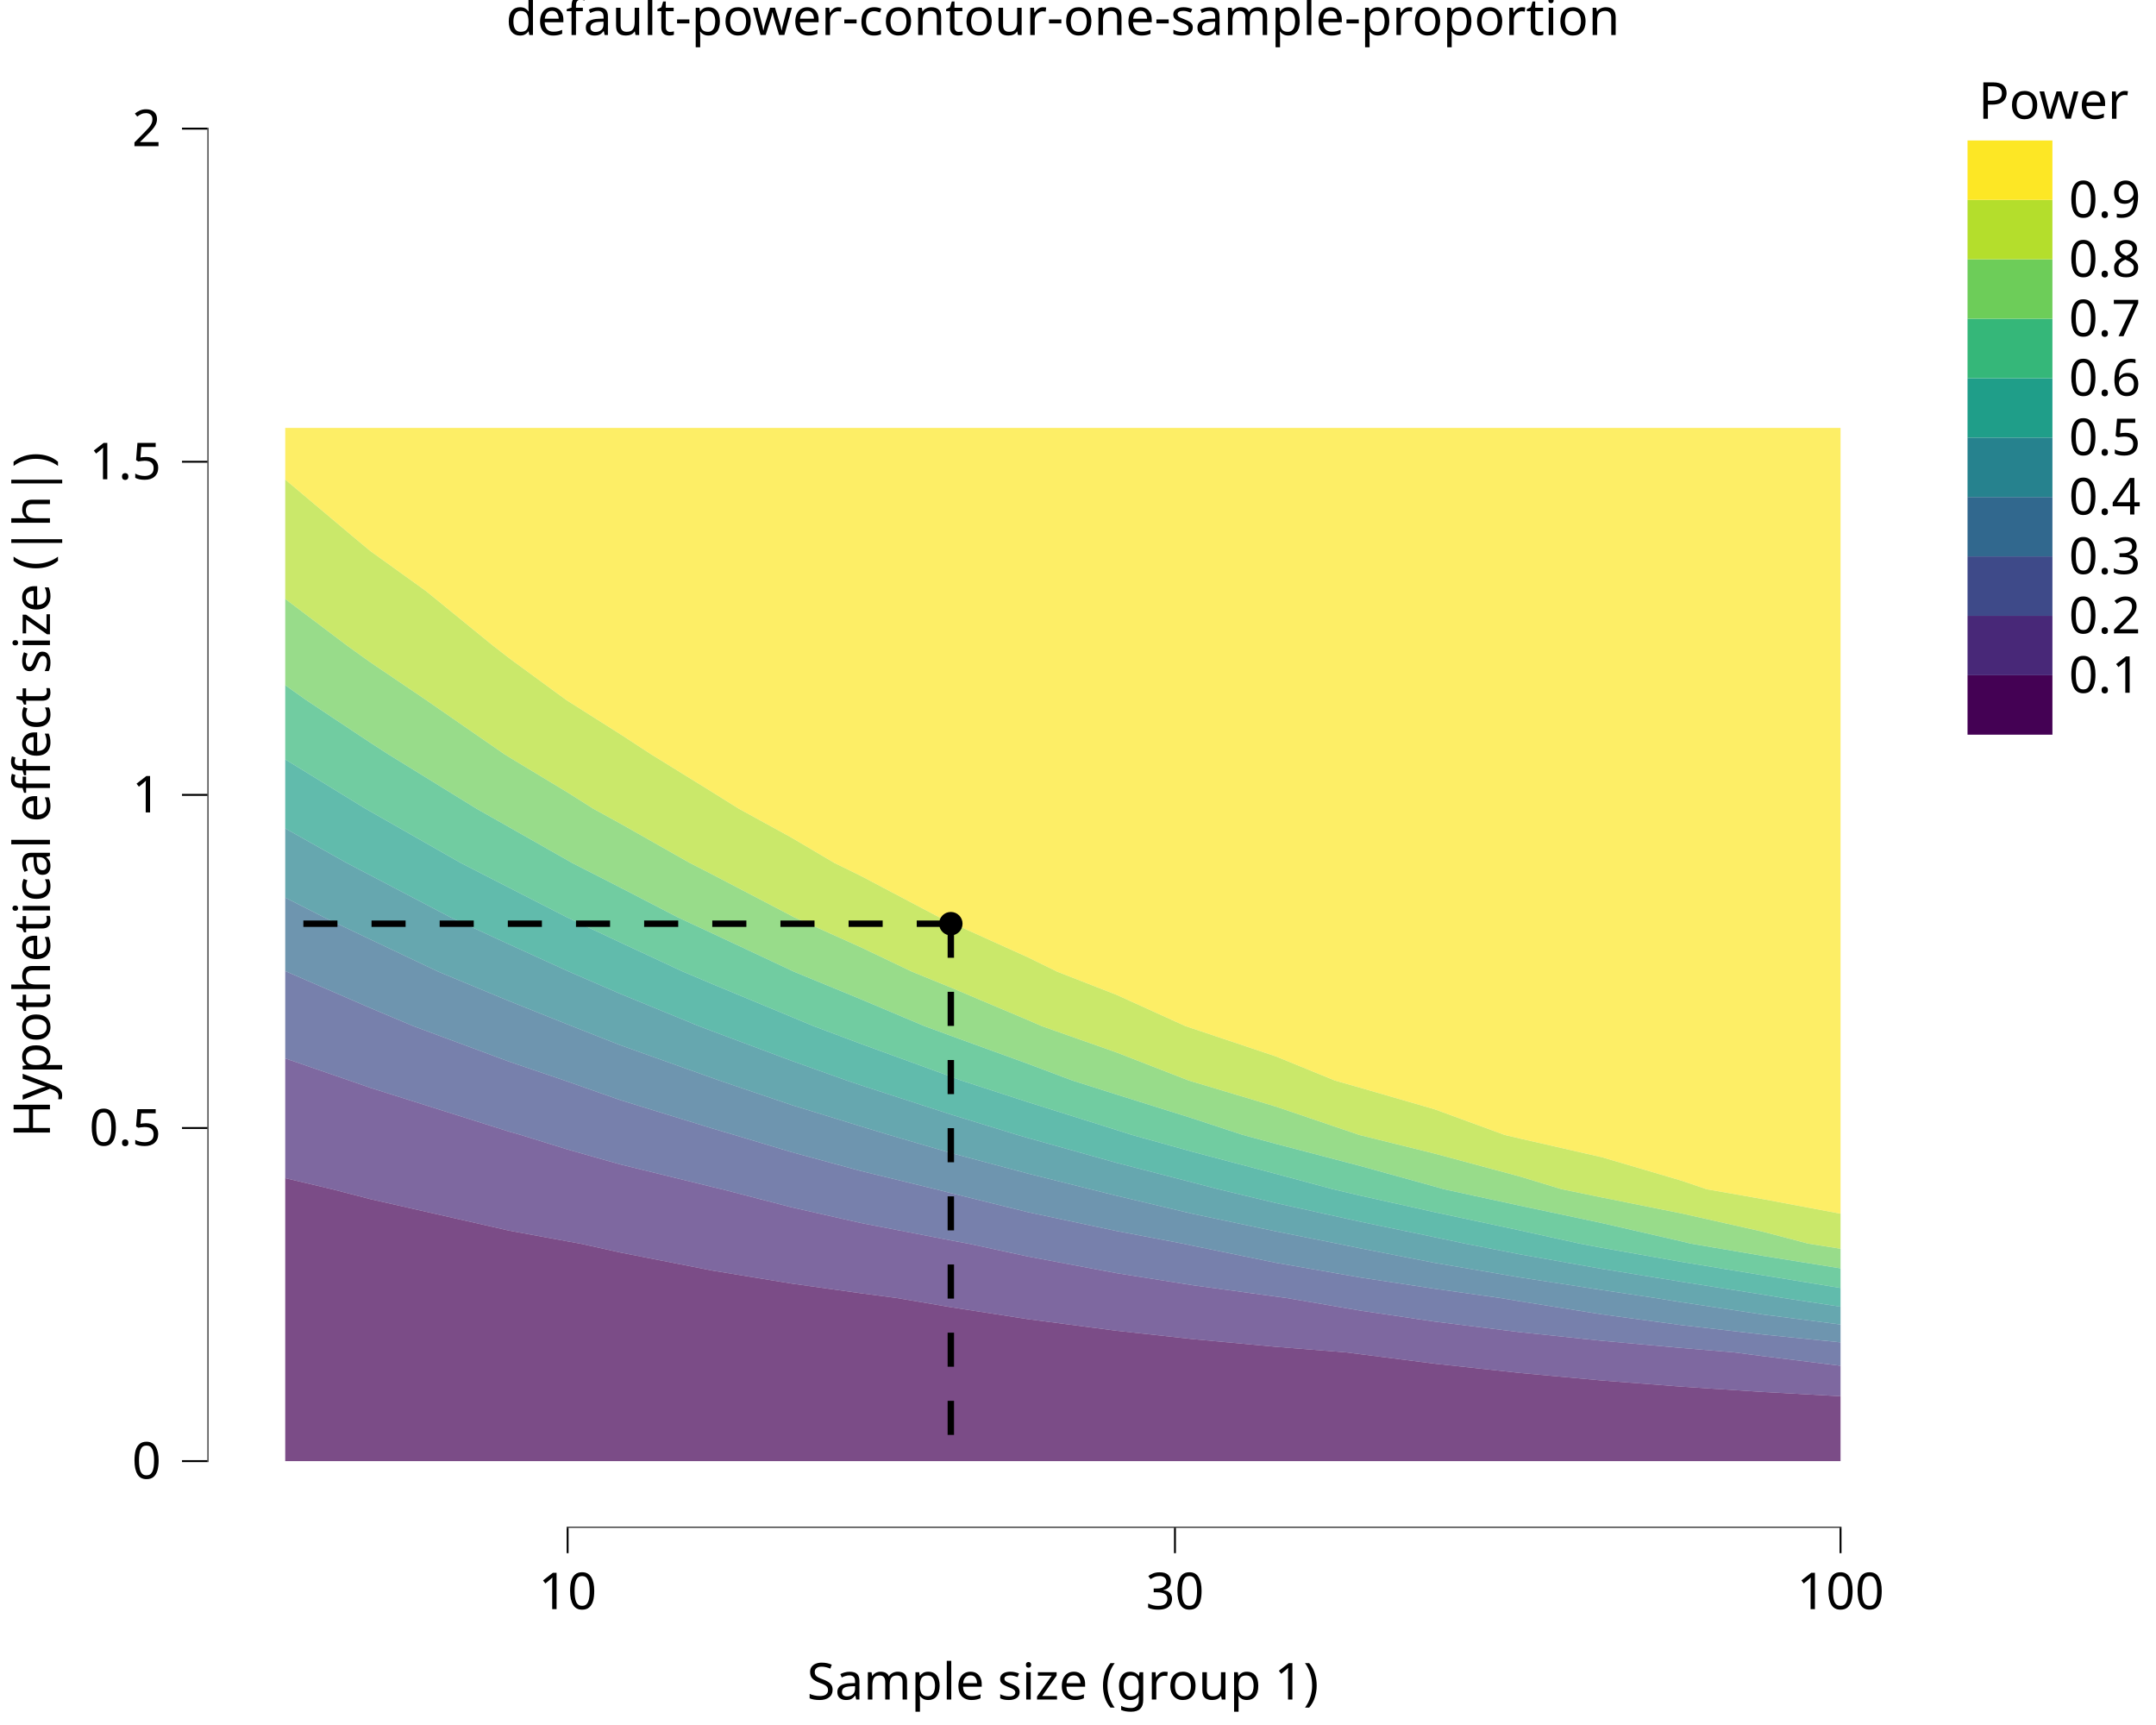
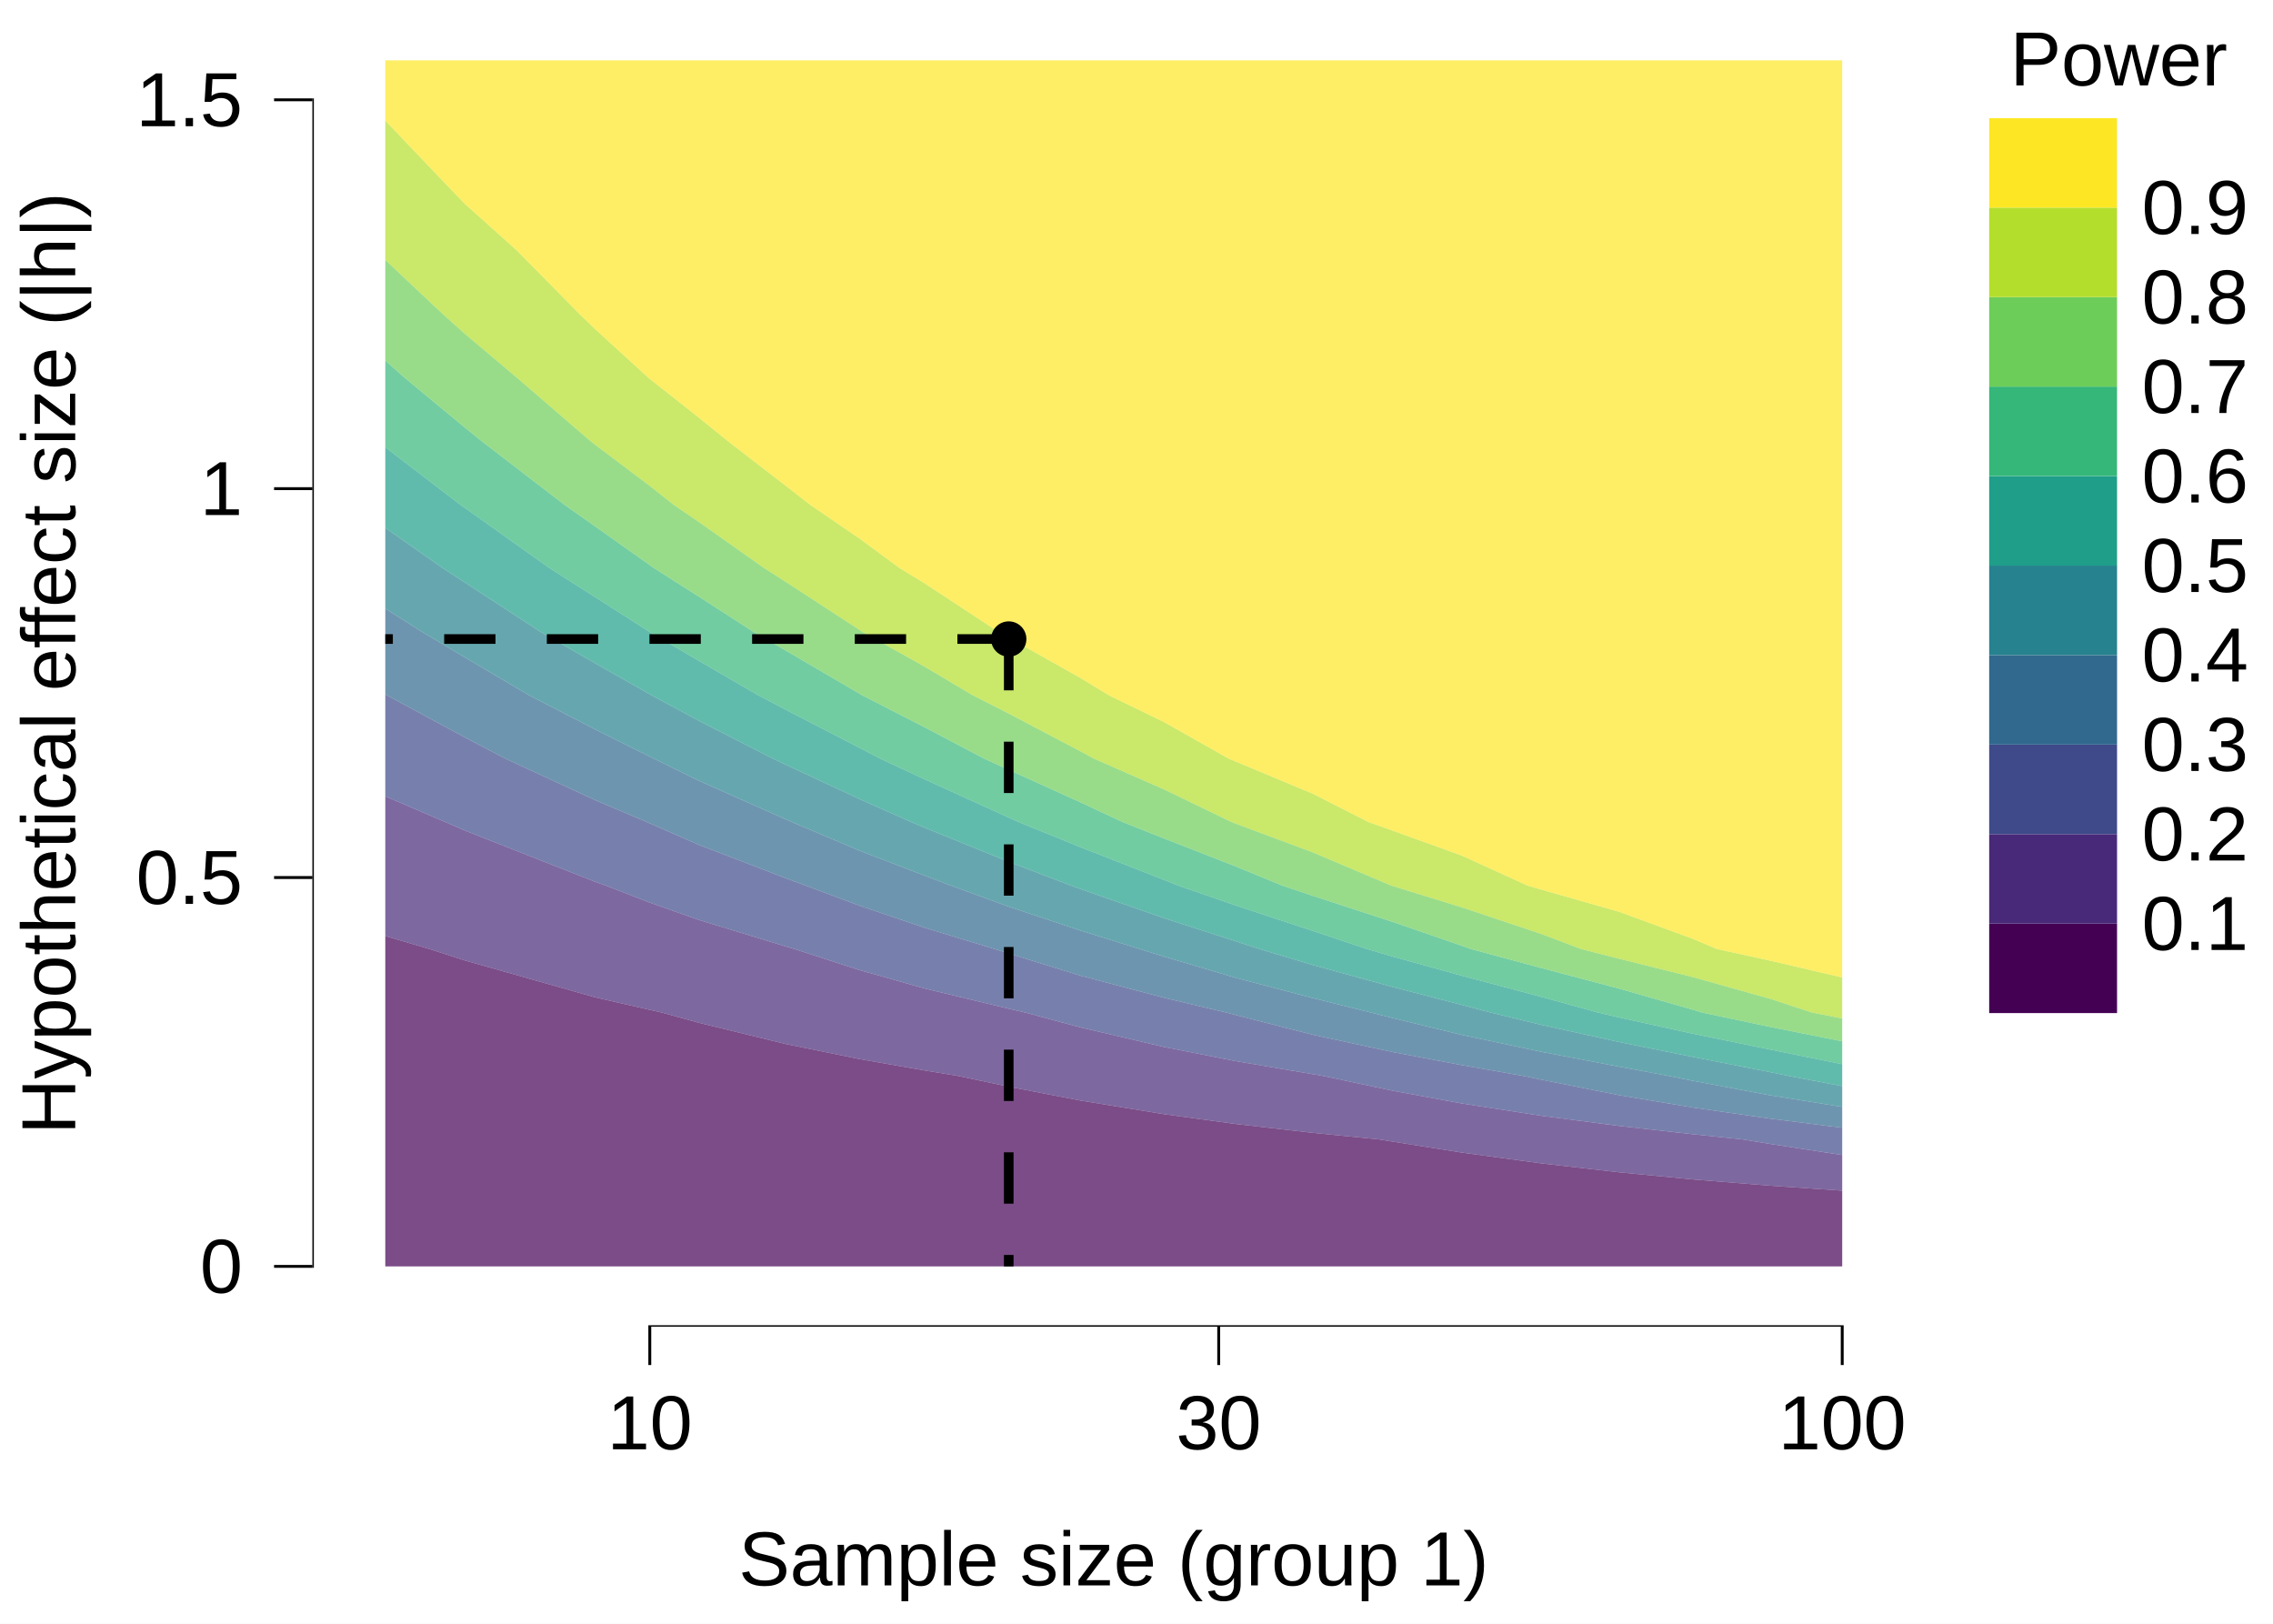
- <svg xmlns="http://www.w3.org/2000/svg" class="svglite" data-engine-version="2.0" width="720.00pt" height="576.00pt" viewBox="0 0 720.00 576.00">
-   <defs>
-     <style type="text/css">
+ <svg xmlns="http://www.w3.org/2000/svg" width="504.00pt" height="360.00pt" viewBox="0 0 504.00 360.00">
+   <g class="svglite">
+     <defs>
+       <style type="text/css">
    .svglite line, .svglite polyline, .svglite polygon, .svglite path, .svglite rect, .svglite circle {
      fill: none;
      stroke: #000000;
      stroke-linecap: round;
      stroke-linejoin: round;
      stroke-miterlimit: 10.00;
    }
+     .svglite text {
+       white-space: pre;
+     }
+     .svglite g.glyphgroup path {
+       fill: inherit;
+       stroke: none;
+     }
  </style>
-   </defs>
-   <rect width="100%" height="100%" style="stroke: none; fill: #FFFFFF;" />
-   <defs>
-     <clipPath id="cpMC4wMHw3MjAuMDB8MC4wMHw1NzYuMDA=">
-       <rect x="0.00" y="0.00" width="720.00" height="576.00" />
-     </clipPath>
-   </defs>
-   <g clip-path="url(#cpMC4wMHw3MjAuMDB8MC4wMHw1NzYuMDA=)">
-     <rect x="-0" y="0.00" width="720.00" height="576.00" style="stroke-width: 10.67; stroke: none;" />
-   </g>
-   <defs>
-     <clipPath id="cpNjkuMjh8NjQwLjYyfDIwLjcxfDUxMC4xNA==">
-       <rect x="69.28" y="20.71" width="571.34" height="489.43" />
-     </clipPath>
-   </defs>
-   <g clip-path="url(#cpNjkuMjh8NjQwLjYyfDIwLjcxfDUxMC4xNA==)">
-     <rect x="69.28" y="20.71" width="571.34" height="489.43" style="stroke-width: 10.67; stroke: none;" />
-     <path d="M 95.25 397.10 L 95.25 415.26 L 95.25 433.42 L 95.25 451.58 L 95.25 469.73 L 95.25 487.89 L 123.71 487.89 L 170.11 487.89 L 189.56 487.89 L 207.16 487.89 L 238.00 487.89 L 264.42 487.89 L 287.52 487.89 L 317.53 487.89 L 343.33 487.89 L 372.93 487.89 L 398.43 487.89 L 426.04 487.89 L 454.50 487.89 L 479.15 487.89 L 507.61 487.89 L 535.12 487.89 L 561.54 487.89 L 588.94 487.89 L 614.65 487.89 L 614.65 469.73 L 614.65 466.22 L 588.94 464.81 L 561.54 463.02 L 535.12 460.97 L 507.61 458.45 L 479.15 455.35 L 454.50 452.21 L 449.53 451.58 L 426.04 449.71 L 398.43 447.15 L 372.93 444.36 L 343.33 440.49 L 317.53 436.49 L 299.49 433.42 L 287.52 431.84 L 264.42 428.61 L 238.00 424.28 L 207.16 418.23 L 193.77 415.26 L 189.56 414.51 L 170.11 410.94 L 123.71 400.41 L 110.93 397.10 L 95.25 393.39 Z" style="fill-rule: evenodd; fill: #440154; fill-opacity: 0.70; stroke-width: 1.07; stroke: none; stroke-linecap: butt;" />
-     <path d="M 95.25 353.41 L 95.25 360.79 L 95.25 378.94 L 95.25 393.39 L 110.93 397.10 L 123.71 400.41 L 170.11 410.94 L 189.56 414.51 L 193.77 415.26 L 207.16 418.23 L 238.00 424.28 L 264.42 428.61 L 287.52 431.84 L 299.49 433.42 L 317.53 436.49 L 343.33 440.49 L 372.93 444.36 L 398.43 447.15 L 426.04 449.71 L 449.53 451.58 L 454.50 452.21 L 479.15 455.35 L 507.61 458.45 L 535.12 460.97 L 561.54 463.02 L 588.94 464.81 L 614.65 466.22 L 614.65 456.04 L 588.94 452.86 L 579.12 451.58 L 561.54 450.10 L 535.12 447.72 L 507.61 444.83 L 479.15 441.30 L 454.50 437.66 L 429.65 433.42 L 426.04 432.93 L 398.43 429.17 L 372.93 425.13 L 343.33 419.57 L 323.34 415.26 L 317.53 414.18 L 287.52 408.38 L 264.42 403.15 L 241.09 397.10 L 238.00 396.37 L 207.16 388.81 L 189.56 383.83 L 173.82 378.94 L 170.11 377.89 L 123.71 363.24 L 116.63 360.79 Z" style="fill-rule: evenodd; fill: #482878; fill-opacity: 0.70; stroke-width: 1.07; stroke: none; stroke-linecap: butt;" />
-     <path d="M 95.25 324.25 L 95.25 324.47 L 95.25 342.63 L 95.25 353.41 L 116.63 360.79 L 123.71 363.24 L 170.11 377.89 L 173.82 378.94 L 189.56 383.83 L 207.16 388.81 L 238.00 396.37 L 241.09 397.10 L 264.42 403.15 L 287.52 408.38 L 317.53 414.18 L 323.34 415.26 L 343.33 419.57 L 372.93 425.13 L 398.43 429.17 L 426.04 432.93 L 429.65 433.42 L 454.50 437.66 L 479.15 441.30 L 507.61 444.83 L 535.12 447.72 L 561.54 450.10 L 579.12 451.58 L 588.94 452.86 L 614.65 456.04 L 614.65 451.58 L 614.65 448.23 L 588.94 445.63 L 561.54 442.47 L 535.12 438.91 L 507.61 434.52 L 501.05 433.42 L 479.15 430.34 L 454.50 426.60 L 426.04 421.65 L 398.43 415.99 L 395.01 415.26 L 372.93 411.06 L 343.33 404.77 L 317.53 398.38 L 312.49 397.10 L 287.52 391.01 L 264.42 384.73 L 245.13 378.94 L 238.00 376.84 L 207.16 367.33 L 189.56 361.15 L 188.53 360.79 L 170.11 354.52 L 138.05 342.63 L 123.71 336.60 L 95.75 324.47 Z" style="fill-rule: evenodd; fill: #3E4A89; fill-opacity: 0.70; stroke-width: 1.07; stroke: none; stroke-linecap: butt;" />
-     <path d="M 95.25 324.25 L 95.75 324.47 L 123.71 336.60 L 138.05 342.63 L 170.11 354.52 L 188.53 360.79 L 189.56 361.15 L 207.16 367.33 L 238.00 376.84 L 245.13 378.94 L 264.42 384.73 L 287.52 391.01 L 312.49 397.10 L 317.53 398.38 L 343.33 404.77 L 372.93 411.06 L 395.01 415.26 L 398.43 415.99 L 426.04 421.65 L 454.50 426.60 L 479.15 430.34 L 501.05 433.42 L 507.61 434.52 L 535.12 438.91 L 561.54 442.47 L 588.94 445.63 L 614.65 448.23 L 614.65 442.27 L 588.94 438.96 L 561.54 434.83 L 552.84 433.42 L 535.12 430.77 L 507.61 426.54 L 479.15 421.69 L 454.50 416.88 L 446.61 415.26 L 426.04 411.16 L 398.43 405.34 L 372.93 399.28 L 364.17 397.10 L 343.33 391.88 L 317.53 384.99 L 296.84 378.94 L 287.52 376.11 L 264.42 369.00 L 240.21 360.79 L 238.00 360.00 L 207.16 349.00 L 190.97 342.63 L 189.56 342.07 L 170.11 334.30 L 146.41 324.47 L 123.71 313.71 L 108.21 306.31 L 95.25 299.72 L 95.25 306.31 Z" style="fill-rule: evenodd; fill: #31688E; fill-opacity: 0.70; stroke-width: 1.07; stroke: none; stroke-linecap: butt;" />
-     <path d="M 95.25 288.15 L 95.25 299.72 L 108.21 306.31 L 123.71 313.71 L 146.41 324.47 L 170.11 334.30 L 189.56 342.07 L 190.97 342.63 L 207.16 349.00 L 238.00 360.00 L 240.21 360.79 L 264.42 369.00 L 287.52 376.11 L 296.84 378.94 L 317.53 384.99 L 343.33 391.88 L 364.17 397.10 L 372.93 399.28 L 398.43 405.34 L 426.04 411.16 L 446.61 415.26 L 454.50 416.88 L 479.15 421.69 L 507.61 426.54 L 535.12 430.77 L 552.84 433.42 L 561.54 434.83 L 588.94 438.96 L 614.65 442.27 L 614.65 436.32 L 595.58 433.42 L 588.94 432.32 L 561.54 428.00 L 535.12 423.72 L 507.61 418.84 L 489.27 415.26 L 479.15 413.12 L 454.50 407.99 L 426.04 401.70 L 406.92 397.10 L 398.43 394.89 L 372.93 388.29 L 343.33 380.00 L 339.69 378.94 L 317.53 372.14 L 287.52 362.39 L 282.77 360.79 L 264.42 354.24 L 238.00 344.37 L 233.41 342.63 L 207.16 331.86 L 190.09 324.47 L 189.56 324.23 L 170.11 315.38 L 150.46 306.31 L 123.71 292.29 L 115.77 288.15 L 95.25 276.62 Z" style="fill-rule: evenodd; fill: #26828E; fill-opacity: 0.70; stroke-width: 1.07; stroke: none; stroke-linecap: butt;" />
-     <path d="M 95.25 253.57 L 95.25 270.00 L 95.25 276.62 L 115.77 288.15 L 123.71 292.29 L 150.46 306.31 L 170.11 315.38 L 189.56 324.23 L 190.09 324.47 L 207.16 331.86 L 233.41 342.63 L 238.00 344.37 L 264.42 354.24 L 282.77 360.79 L 287.52 362.39 L 317.53 372.14 L 339.69 378.94 L 343.33 380.00 L 372.93 388.29 L 398.43 394.89 L 406.92 397.10 L 426.04 401.70 L 454.50 407.99 L 479.15 413.12 L 489.27 415.26 L 507.61 418.84 L 535.12 423.72 L 561.54 428.00 L 588.94 432.32 L 595.58 433.42 L 614.65 436.32 L 614.65 433.42 L 614.65 430.06 L 588.94 425.86 L 561.54 421.36 L 535.12 416.68 L 527.60 415.26 L 507.61 410.85 L 479.15 404.77 L 454.50 399.28 L 445.20 397.10 L 426.04 391.95 L 398.43 384.64 L 377.94 378.94 L 372.93 377.34 L 343.33 368.03 L 321.03 360.79 L 317.53 359.49 L 287.52 348.56 L 271.71 342.63 L 264.42 339.59 L 238.00 328.63 L 228.15 324.47 L 207.16 314.70 L 189.56 306.41 L 189.36 306.31 L 170.11 296.46 L 153.89 288.15 L 123.71 270.96 L 122.01 270.00 Z" style="fill-rule: evenodd; fill: #1F9E89; fill-opacity: 0.70; stroke-width: 1.07; stroke: none; stroke-linecap: butt;" />
-     <path d="M 95.25 228.79 L 95.25 233.68 L 95.25 251.84 L 95.25 253.57 L 122.01 270.00 L 123.71 270.96 L 153.89 288.15 L 170.11 296.46 L 189.36 306.31 L 189.56 306.41 L 207.16 314.70 L 228.15 324.47 L 238.00 328.63 L 264.42 339.59 L 271.71 342.63 L 287.52 348.56 L 317.53 359.49 L 321.03 360.79 L 343.33 368.03 L 372.93 377.34 L 377.94 378.94 L 398.43 384.64 L 426.04 391.95 L 445.20 397.10 L 454.50 399.28 L 479.15 404.77 L 507.61 410.85 L 527.60 415.26 L 535.12 416.68 L 561.54 421.36 L 588.94 425.86 L 614.65 430.06 L 614.65 423.51 L 588.94 419.39 L 564.64 415.26 L 561.54 414.50 L 535.12 408.43 L 507.61 402.60 L 482.26 397.10 L 479.15 396.21 L 454.50 389.39 L 426.04 381.93 L 414.98 378.94 L 398.43 373.49 L 372.93 365.49 L 358.10 360.79 L 343.33 355.23 L 317.53 345.86 L 308.74 342.63 L 287.52 333.67 L 265.17 324.47 L 264.42 324.11 L 238.00 311.72 L 226.38 306.31 L 207.16 296.36 L 191.08 288.15 L 189.56 287.28 L 170.11 276.24 L 159.09 270.00 L 129.64 251.84 L 123.71 248.01 L 102.14 233.68 Z" style="fill-rule: evenodd; fill: #35B779; fill-opacity: 0.70; stroke-width: 1.07; stroke: none; stroke-linecap: butt;" />
-     <path d="M 95.25 199.98 L 95.25 215.52 L 95.25 228.79 L 102.14 233.68 L 123.71 248.01 L 129.64 251.84 L 159.09 270.00 L 170.11 276.24 L 189.56 287.28 L 191.08 288.15 L 207.16 296.36 L 226.38 306.31 L 238.00 311.72 L 264.42 324.11 L 265.17 324.47 L 287.52 333.67 L 308.74 342.63 L 317.53 345.86 L 343.33 355.23 L 358.10 360.79 L 372.93 365.49 L 398.43 373.49 L 414.98 378.94 L 426.04 381.93 L 454.50 389.39 L 479.15 396.21 L 482.26 397.10 L 507.61 402.60 L 535.12 408.43 L 561.54 414.50 L 564.64 415.26 L 588.94 419.39 L 614.65 423.51 L 614.65 416.96 L 603.89 415.26 L 588.94 411.33 L 561.54 405.17 L 535.12 399.88 L 521.57 397.10 L 507.61 392.86 L 479.15 385.21 L 454.50 379.11 L 453.86 378.94 L 426.04 369.49 L 398.43 361.23 L 396.97 360.79 L 372.93 351.45 L 347.89 342.63 L 343.33 340.64 L 317.53 329.74 L 304.60 324.47 L 287.52 316.32 L 265.26 306.31 L 264.42 305.86 L 238.00 292.05 L 230.38 288.15 L 207.16 274.99 L 198.07 270.00 L 189.56 264.61 L 170.11 252.87 L 168.46 251.84 L 142.21 233.68 L 123.71 221.16 L 115.84 215.52 Z" style="fill-rule: evenodd; fill: #6DCD59; fill-opacity: 0.70; stroke-width: 1.07; stroke: none; stroke-linecap: butt;" />
-     <path d="M 95.25 161.05 L 95.25 179.21 L 95.25 197.36 L 95.25 199.98 L 115.84 215.52 L 123.71 221.16 L 142.21 233.68 L 168.46 251.84 L 170.11 252.87 L 189.56 264.61 L 198.07 270.00 L 207.16 274.99 L 230.38 288.15 L 238.00 292.05 L 264.42 305.86 L 265.26 306.31 L 287.52 316.32 L 304.60 324.47 L 317.53 329.74 L 343.33 340.64 L 347.89 342.63 L 372.93 351.45 L 396.97 360.79 L 398.43 361.23 L 426.04 369.49 L 453.86 378.94 L 454.50 379.11 L 479.15 385.21 L 507.61 392.86 L 521.57 397.10 L 535.12 399.88 L 561.54 405.17 L 588.94 411.33 L 603.89 415.26 L 614.65 416.96 L 614.65 415.26 L 614.65 405.26 L 588.94 400.43 L 569.95 397.10 L 561.54 394.24 L 535.12 386.45 L 507.61 380.17 L 502.41 378.94 L 479.15 370.42 L 454.50 363.28 L 445.76 360.79 L 426.04 352.73 L 398.43 343.48 L 395.89 342.63 L 372.93 332.21 L 353.09 324.47 L 343.33 319.68 L 317.53 308.04 L 313.70 306.31 L 287.52 292.49 L 278.65 288.15 L 264.42 279.74 L 246.67 270.00 L 238.00 264.58 L 217.40 251.84 L 207.16 245.16 L 189.56 234.02 L 189.03 233.68 L 170.11 219.82 L 164.57 215.52 L 142.27 197.36 L 123.71 184.02 L 117.93 179.21 L 96.34 161.05 L 95.25 160.10 Z" style="fill-rule: evenodd; fill: #B4DE2C; fill-opacity: 0.70; stroke-width: 1.07; stroke: none; stroke-linecap: butt;" />
-     <path d="M 614.65 142.89 L 588.94 142.89 L 561.54 142.89 L 535.12 142.89 L 507.61 142.89 L 479.15 142.89 L 454.50 142.89 L 426.04 142.89 L 398.43 142.89 L 372.93 142.89 L 343.33 142.89 L 317.53 142.89 L 287.52 142.89 L 264.42 142.89 L 238.00 142.89 L 207.16 142.89 L 189.56 142.89 L 170.11 142.89 L 123.71 142.89 L 95.25 142.89 L 95.25 160.10 L 96.34 161.05 L 117.93 179.21 L 123.71 184.02 L 142.27 197.36 L 164.57 215.52 L 170.11 219.82 L 189.03 233.68 L 189.56 234.02 L 207.16 245.16 L 217.40 251.84 L 238.00 264.58 L 246.67 270.00 L 264.42 279.74 L 278.65 288.15 L 287.52 292.49 L 313.70 306.31 L 317.53 308.04 L 343.33 319.68 L 353.09 324.47 L 372.93 332.21 L 395.89 342.63 L 398.43 343.48 L 426.04 352.73 L 445.76 360.79 L 454.50 363.28 L 479.15 370.42 L 502.41 378.94 L 507.61 380.17 L 535.12 386.45 L 561.54 394.24 L 569.95 397.10 L 588.94 400.43 L 614.65 405.26 L 614.65 397.10 L 614.65 378.94 L 614.65 360.79 L 614.65 342.63 L 614.65 324.47 L 614.65 306.31 L 614.65 288.15 L 614.65 270.00 L 614.65 251.84 L 614.65 233.68 L 614.65 215.52 L 614.65 197.36 L 614.65 179.21 L 614.65 161.05 Z" style="fill-rule: evenodd; fill: #FDE725; fill-opacity: 0.70; stroke-width: 1.07; stroke: none; stroke-linecap: butt;" />
-     <line x1="317.53" y1="308.43" x2="317.53" y2="487.89" style="stroke-width: 2.13; stroke-dasharray: 11.38,11.38; stroke-linecap: butt;" />
-     <line x1="317.53" y1="308.43" x2="95.25" y2="308.43" style="stroke-width: 2.13; stroke-dasharray: 11.38,11.38; stroke-linecap: butt;" />
-     <circle cx="317.53" cy="308.43" r="3.56" style="stroke-width: 0.71; fill: #000000;" />
-     <line x1="189.24" y1="510.14" x2="614.97" y2="510.14" style="stroke-width: 0.64; stroke-linecap: butt;" />
-     <line x1="69.28" y1="488.21" x2="69.28" y2="42.64" style="stroke-width: 0.64; stroke-linecap: butt;" />
-     <rect x="69.28" y="20.71" width="571.34" height="489.43" style="stroke-width: 0.00; stroke: none;" />
-   </g>
-   <g clip-path="url(#cpMC4wMHw3MjAuMDB8MC4wMHw1NzYuMDA=)">
-     <polyline points="69.28,510.14 69.28,20.71 " style="stroke-width: 0.00; stroke: none; stroke-linecap: butt;" />
-     <text x="53.81" y="493.74" text-anchor="end" style="font-size: 17.00px; font-family: sans;" textLength="9.46px" lengthAdjust="spacingAndGlyphs">0</text>
-     <text x="53.81" y="382.51" text-anchor="end" style="font-size: 17.00px; font-family: sans;" textLength="23.63px" lengthAdjust="spacingAndGlyphs">0.5</text>
-     <text x="53.81" y="271.27" text-anchor="end" style="font-size: 17.00px; font-family: sans;" textLength="9.46px" lengthAdjust="spacingAndGlyphs">1</text>
-     <text x="53.81" y="160.04" text-anchor="end" style="font-size: 17.00px; font-family: sans;" textLength="23.63px" lengthAdjust="spacingAndGlyphs">1.5</text>
-     <text x="53.81" y="48.80" text-anchor="end" style="font-size: 17.00px; font-family: sans;" textLength="9.46px" lengthAdjust="spacingAndGlyphs">2</text>
-     <polyline points="60.78,487.89 69.28,487.89 " style="stroke-width: 0.64; stroke-linecap: butt;" />
-     <polyline points="60.78,376.66 69.28,376.66 " style="stroke-width: 0.64; stroke-linecap: butt;" />
-     <polyline points="60.78,265.42 69.28,265.42 " style="stroke-width: 0.64; stroke-linecap: butt;" />
-     <polyline points="60.78,154.19 69.28,154.19 " style="stroke-width: 0.64; stroke-linecap: butt;" />
-     <polyline points="60.78,42.95 69.28,42.95 " style="stroke-width: 0.64; stroke-linecap: butt;" />
-     <polyline points="69.28,510.14 640.62,510.14 " style="stroke-width: 0.00; stroke: none; stroke-linecap: butt;" />
-     <polyline points="189.56,518.64 189.56,510.14 " style="stroke-width: 0.64; stroke-linecap: butt;" />
-     <polyline points="392.38,518.64 392.38,510.14 " style="stroke-width: 0.64; stroke-linecap: butt;" />
-     <polyline points="614.65,518.64 614.65,510.14 " style="stroke-width: 0.64; stroke-linecap: butt;" />
-     <text x="189.56" y="537.32" text-anchor="middle" style="font-size: 17.00px; font-family: sans;" textLength="18.91px" lengthAdjust="spacingAndGlyphs">10</text>
-     <text x="392.38" y="537.32" text-anchor="middle" style="font-size: 17.00px; font-family: sans;" textLength="18.91px" lengthAdjust="spacingAndGlyphs">30</text>
-     <text x="614.65" y="537.32" text-anchor="middle" style="font-size: 17.00px; font-family: sans;" textLength="28.37px" lengthAdjust="spacingAndGlyphs">100</text>
-     <text x="354.95" y="567.49" text-anchor="middle" style="font-size: 17.00px; font-family: sans;" textLength="166.32px" lengthAdjust="spacingAndGlyphs">Sample size (group 1)</text>
-     <text transform="translate(16.68,265.42) rotate(-90)" text-anchor="middle" style="font-size: 17.00px; font-family: sans;" textLength="209.17px" lengthAdjust="spacingAndGlyphs">Hypothetical effect size (|h|)</text>
-     <rect x="651.58" y="20.71" width="68.42" height="230.09" style="stroke-width: 0.75; stroke: none;" />
-     <rect x="651.58" y="20.71" width="68.42" height="230.09" style="stroke-width: 10.67; stroke: none;" />
-     <text x="685.79" y="39.65" text-anchor="middle" style="font-size: 17.00px; font-family: sans;" textLength="48.20px" lengthAdjust="spacingAndGlyphs">Power</text>
-     <rect x="657.06" y="225.48" width="28.35" height="19.84" style="stroke-width: 0.75; stroke: none; fill: #440154;" />
-     <rect x="657.06" y="205.64" width="28.35" height="19.84" style="stroke-width: 0.75; stroke: none; fill: #482878;" />
-     <rect x="657.06" y="185.79" width="28.35" height="19.84" style="stroke-width: 0.75; stroke: none; fill: #3E4A89;" />
-     <rect x="657.06" y="165.95" width="28.35" height="19.84" style="stroke-width: 0.75; stroke: none; fill: #31688E;" />
-     <rect x="657.06" y="146.11" width="28.35" height="19.84" style="stroke-width: 0.75; stroke: none; fill: #26828E;" />
-     <rect x="657.06" y="126.27" width="28.35" height="19.84" style="stroke-width: 0.75; stroke: none; fill: #1F9E89;" />
-     <rect x="657.06" y="106.42" width="28.35" height="19.84" style="stroke-width: 0.75; stroke: none; fill: #35B779;" />
-     <rect x="657.06" y="86.58" width="28.35" height="19.84" style="stroke-width: 0.75; stroke: none; fill: #6DCD59;" />
-     <rect x="657.06" y="66.74" width="28.35" height="19.84" style="stroke-width: 0.75; stroke: none; fill: #B4DE2C;" />
-     <rect x="657.06" y="46.90" width="28.35" height="19.84" style="stroke-width: 0.75; stroke: none; fill: #FDE725;" />
-     <text x="690.89" y="231.33" style="font-size: 17.00px; font-family: sans;" textLength="23.63px" lengthAdjust="spacingAndGlyphs">0.1</text>
-     <text x="690.89" y="211.49" style="font-size: 17.00px; font-family: sans;" textLength="23.63px" lengthAdjust="spacingAndGlyphs">0.2</text>
-     <text x="690.89" y="191.64" style="font-size: 17.00px; font-family: sans;" textLength="23.63px" lengthAdjust="spacingAndGlyphs">0.3</text>
-     <text x="690.89" y="171.80" style="font-size: 17.00px; font-family: sans;" textLength="23.63px" lengthAdjust="spacingAndGlyphs">0.4</text>
-     <text x="690.89" y="151.96" style="font-size: 17.00px; font-family: sans;" textLength="23.63px" lengthAdjust="spacingAndGlyphs">0.5</text>
-     <text x="690.89" y="132.12" style="font-size: 17.00px; font-family: sans;" textLength="23.63px" lengthAdjust="spacingAndGlyphs">0.6</text>
-     <text x="690.89" y="112.27" style="font-size: 17.00px; font-family: sans;" textLength="23.63px" lengthAdjust="spacingAndGlyphs">0.7</text>
-     <text x="690.89" y="92.43" style="font-size: 17.00px; font-family: sans;" textLength="23.63px" lengthAdjust="spacingAndGlyphs">0.8</text>
-     <text x="690.89" y="72.59" style="font-size: 17.00px; font-family: sans;" textLength="23.63px" lengthAdjust="spacingAndGlyphs">0.9</text>
-     <text x="354.95" y="11.70" text-anchor="middle" style="font-size: 17.00px; font-family: sans;" textLength="342.10px" lengthAdjust="spacingAndGlyphs">default-power-contour-one-sample-proportion</text>
+     </defs>
+     <rect width="100%" height="100%" style="stroke: none; fill: #FFFFFF;" />
+     <defs>
+       <clipPath id="cpMC4wMHw1MDQuMDB8MC4wMHwzNjAuMDA=">
+         <rect x="0.00" y="0.00" width="504.00" height="360.00" />
+       </clipPath>
+     </defs>
+     <g clip-path="url(#cpMC4wMHw1MDQuMDB8MC4wMHwzNjAuMDA=)">
+       <rect x="-0" y="0.00" width="504.00" height="360.00" style="stroke-width: 10.67; stroke: none;" />
+     </g>
+     <defs>
+       <clipPath id="cpNjkuMjd8NDI0LjYzfDAuMDB8Mjk0LjE0">
+         <rect x="69.27" y="0.00" width="355.36" height="294.14" />
+       </clipPath>
+     </defs>
+     <g clip-path="url(#cpNjkuMjd8NDI0LjYzfDAuMDB8Mjk0LjE0)">
+       <rect x="69.27" y="-0" width="355.36" height="294.14" style="stroke-width: 10.67; stroke: none;" />
+       <path d="M 85.43 210.40 L 85.43 224.48 L 85.43 238.55 L 85.43 252.62 L 85.43 266.70 L 85.43 280.77 L 103.13 280.77 L 131.99 280.77 L 144.08 280.77 L 155.03 280.77 L 174.21 280.77 L 190.64 280.77 L 205.01 280.77 L 223.67 280.77 L 239.72 280.77 L 258.13 280.77 L 274.00 280.77 L 291.17 280.77 L 308.87 280.77 L 324.20 280.77 L 341.90 280.77 L 359.01 280.77 L 375.45 280.77 L 392.49 280.77 L 408.48 280.77 L 408.48 266.70 L 408.48 263.98 L 392.49 262.88 L 375.45 261.50 L 359.01 259.91 L 341.90 257.95 L 324.20 255.55 L 308.87 253.12 L 305.78 252.62 L 291.17 251.17 L 274.00 249.20 L 258.13 247.03 L 239.72 244.03 L 223.67 240.93 L 212.45 238.55 L 205.01 237.33 L 190.64 234.82 L 174.21 231.47 L 155.03 226.78 L 146.70 224.48 L 144.08 223.90 L 131.99 221.13 L 103.13 212.96 L 95.18 210.40 L 85.43 207.52 Z" style="fill-rule: evenodd; fill: #440154; fill-opacity: 0.70; stroke-width: 1.07; stroke: none; stroke-linecap: butt;" />
+       <path d="M 85.43 176.54 L 85.43 182.25 L 85.43 196.33 L 85.43 207.52 L 95.18 210.40 L 103.13 212.96 L 131.99 221.13 L 144.08 223.90 L 146.70 224.48 L 155.03 226.78 L 174.21 231.47 L 190.64 234.82 L 205.01 237.33 L 212.45 238.55 L 223.67 240.93 L 239.72 244.03 L 258.13 247.03 L 274.00 249.20 L 291.17 251.17 L 305.78 252.62 L 308.87 253.12 L 324.20 255.55 L 341.90 257.95 L 359.01 259.91 L 375.45 261.50 L 392.49 262.88 L 408.48 263.98 L 408.48 256.08 L 392.49 253.62 L 386.38 252.62 L 375.45 251.48 L 359.01 249.63 L 341.90 247.40 L 324.20 244.66 L 308.87 241.84 L 293.41 238.55 L 291.17 238.17 L 274.00 235.26 L 258.13 232.13 L 239.72 227.82 L 227.29 224.48 L 223.67 223.64 L 205.01 219.15 L 190.64 215.09 L 176.13 210.40 L 174.21 209.83 L 155.03 203.98 L 144.08 200.12 L 134.29 196.33 L 131.99 195.51 L 103.13 184.16 L 98.72 182.25 Z" style="fill-rule: evenodd; fill: #482878; fill-opacity: 0.70; stroke-width: 1.07; stroke: none; stroke-linecap: butt;" />
+       <path d="M 85.43 153.93 L 85.43 154.11 L 85.43 168.18 L 85.43 176.54 L 98.72 182.25 L 103.13 184.16 L 131.99 195.51 L 134.29 196.33 L 144.08 200.12 L 155.03 203.98 L 174.21 209.83 L 176.13 210.40 L 190.64 215.09 L 205.01 219.15 L 223.67 223.64 L 227.29 224.48 L 239.72 227.82 L 258.13 232.13 L 274.00 235.26 L 291.17 238.17 L 293.41 238.55 L 308.87 241.84 L 324.20 244.66 L 341.90 247.40 L 359.01 249.63 L 375.45 251.48 L 386.38 252.62 L 392.49 253.62 L 408.48 256.08 L 408.48 252.62 L 408.48 250.03 L 392.49 248.01 L 375.45 245.56 L 359.01 242.81 L 341.90 239.40 L 337.82 238.55 L 324.20 236.16 L 308.87 233.26 L 291.17 229.43 L 274.00 225.04 L 271.87 224.48 L 258.13 221.22 L 239.72 216.35 L 223.67 211.39 L 220.54 210.40 L 205.01 205.68 L 190.64 200.81 L 178.65 196.33 L 174.21 194.70 L 155.03 187.33 L 144.08 182.54 L 143.44 182.25 L 131.99 177.40 L 112.05 168.18 L 103.13 163.51 L 85.73 154.11 Z" style="fill-rule: evenodd; fill: #3E4A89; fill-opacity: 0.70; stroke-width: 1.07; stroke: none; stroke-linecap: butt;" />
+       <path d="M 85.43 153.93 L 85.73 154.11 L 103.13 163.51 L 112.05 168.18 L 131.99 177.40 L 143.44 182.25 L 144.08 182.54 L 155.03 187.33 L 174.21 194.70 L 178.65 196.33 L 190.64 200.81 L 205.01 205.68 L 220.54 210.40 L 223.67 211.39 L 239.72 216.35 L 258.13 221.22 L 271.87 224.48 L 274.00 225.04 L 291.17 229.43 L 308.87 233.26 L 324.20 236.16 L 337.82 238.55 L 341.90 239.40 L 359.01 242.81 L 375.45 245.56 L 392.49 248.01 L 408.48 250.03 L 408.48 245.41 L 392.49 242.84 L 375.45 239.64 L 370.04 238.55 L 359.01 236.49 L 341.90 233.22 L 324.20 229.46 L 308.87 225.73 L 303.96 224.48 L 291.17 221.30 L 274.00 216.79 L 258.13 212.09 L 252.69 210.40 L 239.72 206.35 L 223.67 201.01 L 210.81 196.33 L 205.01 194.13 L 190.64 188.62 L 175.59 182.25 L 174.21 181.65 L 155.03 173.12 L 144.96 168.18 L 144.08 167.75 L 131.99 161.73 L 117.25 154.11 L 103.13 145.77 L 93.48 140.03 L 85.43 134.92 L 85.43 140.03 Z" style="fill-rule: evenodd; fill: #31688E; fill-opacity: 0.70; stroke-width: 1.07; stroke: none; stroke-linecap: butt;" />
+       <path d="M 85.43 125.96 L 85.43 134.92 L 93.48 140.03 L 103.13 145.77 L 117.25 154.11 L 131.99 161.73 L 144.08 167.75 L 144.96 168.18 L 155.03 173.12 L 174.21 181.65 L 175.59 182.25 L 190.64 188.62 L 205.01 194.13 L 210.81 196.33 L 223.67 201.01 L 239.72 206.35 L 252.69 210.40 L 258.13 212.09 L 274.00 216.79 L 291.17 221.30 L 303.96 224.48 L 308.87 225.73 L 324.20 229.46 L 341.90 233.22 L 359.01 236.49 L 370.04 238.55 L 375.45 239.64 L 392.49 242.84 L 408.48 245.41 L 408.48 240.80 L 396.61 238.55 L 392.49 237.70 L 375.45 234.35 L 359.01 231.03 L 341.90 227.25 L 330.50 224.48 L 324.20 222.81 L 308.87 218.84 L 291.17 213.97 L 279.27 210.40 L 274.00 208.69 L 258.13 203.57 L 239.72 197.15 L 237.46 196.33 L 223.67 191.06 L 205.01 183.50 L 202.05 182.25 L 190.64 177.18 L 174.21 169.53 L 171.36 168.18 L 155.03 159.83 L 144.41 154.11 L 144.08 153.92 L 131.99 147.06 L 119.77 140.03 L 103.13 129.17 L 98.19 125.96 L 85.43 117.02 Z" style="fill-rule: evenodd; fill: #26828E; fill-opacity: 0.70; stroke-width: 1.07; stroke: none; stroke-linecap: butt;" />
+       <path d="M 85.43 99.15 L 85.43 111.89 L 85.43 117.02 L 98.19 125.96 L 103.13 129.17 L 119.77 140.03 L 131.99 147.06 L 144.08 153.92 L 144.41 154.11 L 155.03 159.83 L 171.36 168.18 L 174.21 169.53 L 190.64 177.18 L 202.05 182.25 L 205.01 183.50 L 223.67 191.06 L 237.46 196.33 L 239.72 197.15 L 258.13 203.57 L 274.00 208.69 L 279.27 210.40 L 291.17 213.97 L 308.87 218.84 L 324.20 222.81 L 330.50 224.48 L 341.90 227.25 L 359.01 231.03 L 375.45 234.35 L 392.49 237.70 L 396.61 238.55 L 408.48 240.80 L 408.48 238.55 L 408.48 235.94 L 392.49 232.69 L 375.45 229.20 L 359.01 225.58 L 354.33 224.48 L 341.90 221.05 L 324.20 216.34 L 308.87 212.09 L 303.08 210.40 L 291.17 206.41 L 274.00 200.74 L 261.25 196.33 L 258.13 195.08 L 239.72 187.87 L 225.86 182.25 L 223.67 181.25 L 205.01 172.77 L 195.18 168.18 L 190.64 165.82 L 174.21 157.33 L 168.08 154.11 L 155.03 146.54 L 144.08 140.11 L 143.96 140.03 L 131.99 132.39 L 121.89 125.96 L 103.13 112.63 L 102.07 111.89 Z" style="fill-rule: evenodd; fill: #1F9E89; fill-opacity: 0.70; stroke-width: 1.07; stroke: none; stroke-linecap: butt;" />
+       <path d="M 85.43 79.95 L 85.43 83.74 L 85.43 97.81 L 85.43 99.15 L 102.07 111.89 L 103.13 112.63 L 121.89 125.96 L 131.99 132.39 L 143.96 140.03 L 144.08 140.11 L 155.03 146.54 L 168.08 154.11 L 174.21 157.33 L 190.64 165.82 L 195.18 168.18 L 205.01 172.77 L 223.67 181.25 L 225.86 182.25 L 239.72 187.87 L 258.13 195.08 L 261.25 196.33 L 274.00 200.74 L 291.17 206.41 L 303.08 210.40 L 308.87 212.09 L 324.20 216.34 L 341.90 221.05 L 354.33 224.48 L 359.01 225.58 L 375.45 229.20 L 392.49 232.69 L 408.48 235.94 L 408.48 230.87 L 392.49 227.68 L 377.37 224.48 L 375.45 223.89 L 359.01 219.18 L 341.90 214.66 L 326.13 210.40 L 324.20 209.71 L 308.87 204.42 L 291.17 198.64 L 284.29 196.33 L 274.00 192.10 L 258.13 185.90 L 248.91 182.25 L 239.72 177.95 L 223.67 170.68 L 218.21 168.18 L 205.01 161.24 L 191.11 154.11 L 190.64 153.83 L 174.21 144.22 L 166.99 140.03 L 155.03 132.32 L 145.03 125.96 L 144.08 125.28 L 131.99 116.72 L 125.13 111.89 L 106.81 97.81 L 103.13 94.84 L 89.71 83.74 Z" style="fill-rule: evenodd; fill: #35B779; fill-opacity: 0.70; stroke-width: 1.07; stroke: none; stroke-linecap: butt;" />
+       <path d="M 85.43 57.62 L 85.43 69.66 L 85.43 79.95 L 89.71 83.74 L 103.13 94.84 L 106.81 97.81 L 125.13 111.89 L 131.99 116.72 L 144.08 125.28 L 145.03 125.96 L 155.03 132.32 L 166.99 140.03 L 174.21 144.22 L 190.64 153.83 L 191.11 154.11 L 205.01 161.24 L 218.21 168.18 L 223.67 170.68 L 239.72 177.95 L 248.91 182.25 L 258.13 185.90 L 274.00 192.10 L 284.29 196.33 L 291.17 198.64 L 308.87 204.42 L 324.20 209.71 L 326.13 210.40 L 341.90 214.66 L 359.01 219.18 L 375.45 223.89 L 377.37 224.48 L 392.49 227.68 L 408.48 230.87 L 408.48 225.80 L 401.78 224.48 L 392.49 221.43 L 375.45 216.65 L 359.01 212.55 L 350.58 210.40 L 341.90 207.11 L 324.20 201.18 L 308.87 196.46 L 308.47 196.33 L 291.17 189.00 L 274.00 182.60 L 273.09 182.25 L 258.13 175.02 L 242.56 168.18 L 239.72 166.64 L 223.67 158.19 L 215.64 154.11 L 205.01 147.79 L 191.16 140.03 L 190.64 139.68 L 174.21 128.98 L 169.48 125.96 L 155.03 115.76 L 149.37 111.89 L 144.08 107.71 L 131.99 98.61 L 130.96 97.81 L 114.64 83.74 L 103.13 74.04 L 98.23 69.66 Z" style="fill-rule: evenodd; fill: #6DCD59; fill-opacity: 0.70; stroke-width: 1.07; stroke: none; stroke-linecap: butt;" />
+       <path d="M 85.43 27.44 L 85.43 41.52 L 85.43 55.59 L 85.43 57.62 L 98.23 69.66 L 103.13 74.04 L 114.64 83.74 L 130.96 97.81 L 131.99 98.61 L 144.08 107.71 L 149.37 111.89 L 155.03 115.76 L 169.48 125.96 L 174.21 128.98 L 190.64 139.68 L 191.16 140.03 L 205.01 147.79 L 215.64 154.11 L 223.67 158.19 L 239.72 166.64 L 242.56 168.18 L 258.13 175.02 L 273.09 182.25 L 274.00 182.60 L 291.17 189.00 L 308.47 196.33 L 308.87 196.46 L 324.20 201.18 L 341.90 207.11 L 350.58 210.40 L 359.01 212.55 L 375.45 216.65 L 392.49 221.43 L 401.78 224.48 L 408.48 225.80 L 408.48 224.48 L 408.48 216.72 L 392.49 212.98 L 380.67 210.40 L 375.45 208.18 L 359.01 202.15 L 341.90 197.28 L 338.67 196.33 L 324.20 189.72 L 308.87 184.19 L 303.43 182.25 L 291.17 176.01 L 274.00 168.84 L 272.42 168.18 L 258.13 160.10 L 245.79 154.11 L 239.72 150.39 L 223.67 141.37 L 221.29 140.03 L 205.01 129.32 L 199.49 125.96 L 190.64 119.44 L 179.60 111.89 L 174.21 107.69 L 161.40 97.81 L 155.03 92.64 L 144.08 84.00 L 143.76 83.74 L 131.99 73.00 L 128.54 69.66 L 114.67 55.59 L 103.13 45.25 L 99.53 41.52 L 86.10 27.44 L 85.43 26.71 Z" style="fill-rule: evenodd; fill: #B4DE2C; fill-opacity: 0.70; stroke-width: 1.07; stroke: none; stroke-linecap: butt;" />
+       <path d="M 408.48 13.37 L 392.49 13.37 L 375.45 13.37 L 359.01 13.37 L 341.90 13.37 L 324.20 13.37 L 308.87 13.37 L 291.17 13.37 L 274.00 13.37 L 258.13 13.37 L 239.72 13.37 L 223.67 13.37 L 205.01 13.37 L 190.64 13.37 L 174.21 13.37 L 155.03 13.37 L 144.08 13.37 L 131.99 13.37 L 103.13 13.37 L 85.43 13.37 L 85.43 26.71 L 86.10 27.44 L 99.53 41.52 L 103.13 45.25 L 114.67 55.59 L 128.54 69.66 L 131.99 73.00 L 143.76 83.74 L 144.08 84.00 L 155.03 92.64 L 161.40 97.81 L 174.21 107.69 L 179.60 111.89 L 190.64 119.44 L 199.49 125.96 L 205.01 129.32 L 221.29 140.03 L 223.67 141.37 L 239.72 150.39 L 245.79 154.11 L 258.13 160.10 L 272.42 168.18 L 274.00 168.84 L 291.17 176.01 L 303.43 182.25 L 308.87 184.19 L 324.20 189.72 L 338.67 196.33 L 341.90 197.28 L 359.01 202.15 L 375.45 208.18 L 380.67 210.40 L 392.49 212.98 L 408.48 216.72 L 408.48 210.40 L 408.48 196.33 L 408.48 182.25 L 408.48 168.18 L 408.48 154.11 L 408.48 140.03 L 408.48 125.96 L 408.48 111.89 L 408.48 97.81 L 408.48 83.74 L 408.48 69.66 L 408.48 55.59 L 408.48 41.52 L 408.48 27.44 Z" style="fill-rule: evenodd; fill: #FDE725; fill-opacity: 0.70; stroke-width: 1.07; stroke: none; stroke-linecap: butt;" />
+       <line x1="223.67" y1="141.68" x2="223.67" y2="280.77" style="stroke-width: 2.13; stroke-dasharray: 11.38,11.38; stroke-linecap: butt;" />
+       <line x1="223.67" y1="141.68" x2="85.43" y2="141.68" style="stroke-width: 2.13; stroke-dasharray: 11.38,11.38; stroke-linecap: butt;" />
+       <circle cx="223.67" cy="141.68" r="3.56" style="stroke-width: 0.71; fill: #000000;" />
+       <line x1="143.76" y1="294.14" x2="408.80" y2="294.14" style="stroke-width: 0.64; stroke-linecap: butt;" />
+       <line x1="69.27" y1="281.09" x2="69.27" y2="21.81" style="stroke-width: 0.64; stroke-linecap: butt;" />
+       <rect x="69.27" y="-0" width="355.36" height="294.14" style="stroke-width: 0.00; stroke: none;" />
+     </g>
+     <g clip-path="url(#cpMC4wMHw1MDQuMDB8MC4wMHwzNjAuMDA=)">
+       <polyline points="69.27,294.14 69.27,0.00 " style="stroke-width: 0.00; stroke: none; stroke-linecap: butt;" />
+       <text x="53.80" y="286.62" text-anchor="end" style="font-size: 17.00px; font-family: &quot;Liberation Sans&quot;;" textLength="9.45px" lengthAdjust="spacingAndGlyphs">0</text>
+       <text x="53.80" y="200.41" text-anchor="end" style="font-size: 17.00px; font-family: &quot;Liberation Sans&quot;;" textLength="23.62px" lengthAdjust="spacingAndGlyphs">0.5</text>
+       <text x="53.80" y="114.19" text-anchor="end" style="font-size: 17.00px; font-family: &quot;Liberation Sans&quot;;" textLength="9.45px" lengthAdjust="spacingAndGlyphs">1</text>
+       <text x="53.80" y="27.98" text-anchor="end" style="font-size: 17.00px; font-family: &quot;Liberation Sans&quot;;" textLength="23.62px" lengthAdjust="spacingAndGlyphs">1.5</text>
+       <polyline points="60.77,280.77 69.27,280.77 " style="stroke-width: 0.64; stroke-linecap: butt;" />
+       <polyline points="60.77,194.56 69.27,194.56 " style="stroke-width: 0.64; stroke-linecap: butt;" />
+       <polyline points="60.77,108.34 69.27,108.34 " style="stroke-width: 0.64; stroke-linecap: butt;" />
+       <polyline points="60.77,22.13 69.27,22.13 " style="stroke-width: 0.64; stroke-linecap: butt;" />
+       <polyline points="69.27,294.14 424.63,294.14 " style="stroke-width: 0.00; stroke: none; stroke-linecap: butt;" />
+       <polyline points="144.08,302.64 144.08,294.14 " style="stroke-width: 0.64; stroke-linecap: butt;" />
+       <polyline points="270.23,302.64 270.23,294.14 " style="stroke-width: 0.64; stroke-linecap: butt;" />
+       <polyline points="408.48,302.64 408.48,294.14 " style="stroke-width: 0.64; stroke-linecap: butt;" />
+       <text x="144.08" y="321.32" text-anchor="middle" style="font-size: 17.00px; font-family: &quot;Liberation Sans&quot;;" textLength="18.91px" lengthAdjust="spacingAndGlyphs">10</text>
+       <text x="270.23" y="321.32" text-anchor="middle" style="font-size: 17.00px; font-family: &quot;Liberation Sans&quot;;" textLength="18.91px" lengthAdjust="spacingAndGlyphs">30</text>
+       <text x="408.48" y="321.32" text-anchor="middle" style="font-size: 17.00px; font-family: &quot;Liberation Sans&quot;;" textLength="28.36px" lengthAdjust="spacingAndGlyphs">100</text>
+       <text x="246.95" y="351.49" text-anchor="middle" style="font-size: 17.00px; font-family: &quot;Liberation Sans&quot;;" textLength="166.27px" lengthAdjust="spacingAndGlyphs">Sample size (group 1)</text>
+       <text transform="translate(16.68,147.07) rotate(-90)" text-anchor="middle" style="font-size: 17.00px; font-family: &quot;Liberation Sans&quot;;" textLength="208.80px" lengthAdjust="spacingAndGlyphs">Hypothetical effect size (|h|)</text>
+       <rect x="435.59" y="0.00" width="68.41" height="230.09" style="stroke-width: 0.75; stroke: none;" />
+       <rect x="435.59" y="0.00" width="68.41" height="230.09" style="stroke-width: 10.67; stroke: none;" />
+       <text x="469.80" y="18.94" text-anchor="middle" style="font-size: 17.00px; font-family: &quot;Liberation Sans&quot;;" textLength="48.19px" lengthAdjust="spacingAndGlyphs">Power</text>
+       <rect x="441.07" y="204.77" width="28.35" height="19.84" style="stroke-width: 0.75; stroke: none; fill: #440154;" />
+       <rect x="441.07" y="184.93" width="28.35" height="19.84" style="stroke-width: 0.75; stroke: none; fill: #482878;" />
+       <rect x="441.07" y="165.08" width="28.35" height="19.84" style="stroke-width: 0.75; stroke: none; fill: #3E4A89;" />
+       <rect x="441.07" y="145.24" width="28.35" height="19.84" style="stroke-width: 0.75; stroke: none; fill: #31688E;" />
+       <rect x="441.07" y="125.40" width="28.35" height="19.84" style="stroke-width: 0.75; stroke: none; fill: #26828E;" />
+       <rect x="441.07" y="105.56" width="28.35" height="19.84" style="stroke-width: 0.75; stroke: none; fill: #1F9E89;" />
+       <rect x="441.07" y="85.71" width="28.35" height="19.84" style="stroke-width: 0.75; stroke: none; fill: #35B779;" />
+       <rect x="441.07" y="65.87" width="28.35" height="19.84" style="stroke-width: 0.75; stroke: none; fill: #6DCD59;" />
+       <rect x="441.07" y="46.03" width="28.35" height="19.84" style="stroke-width: 0.75; stroke: none; fill: #B4DE2C;" />
+       <rect x="441.07" y="26.19" width="28.35" height="19.84" style="stroke-width: 0.75; stroke: none; fill: #FDE725;" />
+       <text x="474.90" y="210.62" style="font-size: 17.00px; font-family: &quot;Liberation Sans&quot;;" textLength="23.62px" lengthAdjust="spacingAndGlyphs">0.1</text>
+       <text x="474.90" y="190.78" style="font-size: 17.00px; font-family: &quot;Liberation Sans&quot;;" textLength="23.62px" lengthAdjust="spacingAndGlyphs">0.2</text>
+       <text x="474.90" y="170.93" style="font-size: 17.00px; font-family: &quot;Liberation Sans&quot;;" textLength="23.62px" lengthAdjust="spacingAndGlyphs">0.3</text>
+       <text x="474.90" y="151.09" style="font-size: 17.00px; font-family: &quot;Liberation Sans&quot;;" textLength="23.62px" lengthAdjust="spacingAndGlyphs">0.4</text>
+       <text x="474.90" y="131.25" style="font-size: 17.00px; font-family: &quot;Liberation Sans&quot;;" textLength="23.62px" lengthAdjust="spacingAndGlyphs">0.5</text>
+       <text x="474.90" y="111.41" style="font-size: 17.00px; font-family: &quot;Liberation Sans&quot;;" textLength="23.62px" lengthAdjust="spacingAndGlyphs">0.6</text>
+       <text x="474.90" y="91.56" style="font-size: 17.00px; font-family: &quot;Liberation Sans&quot;;" textLength="23.62px" lengthAdjust="spacingAndGlyphs">0.7</text>
+       <text x="474.90" y="71.72" style="font-size: 17.00px; font-family: &quot;Liberation Sans&quot;;" textLength="23.62px" lengthAdjust="spacingAndGlyphs">0.8</text>
+       <text x="474.90" y="51.88" style="font-size: 17.00px; font-family: &quot;Liberation Sans&quot;;" textLength="23.62px" lengthAdjust="spacingAndGlyphs">0.9</text>
+     </g>
  </g>
</svg>
